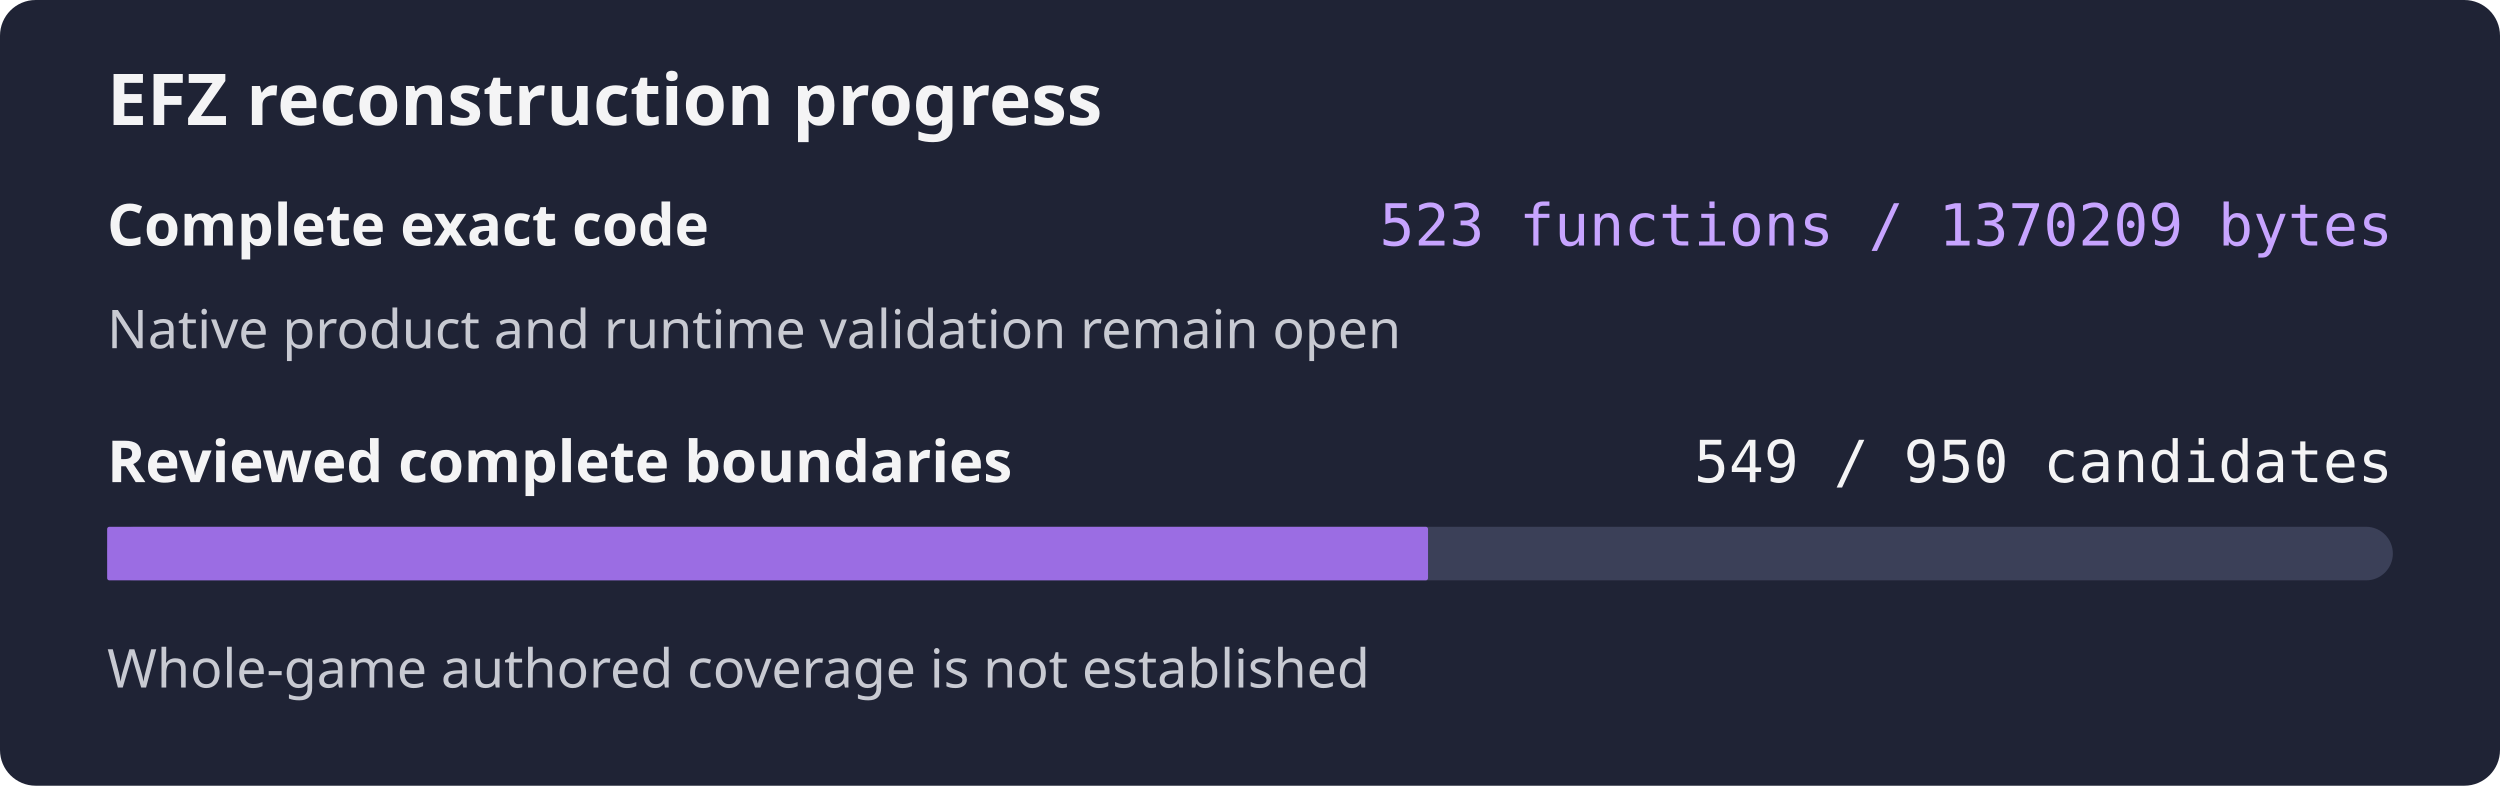
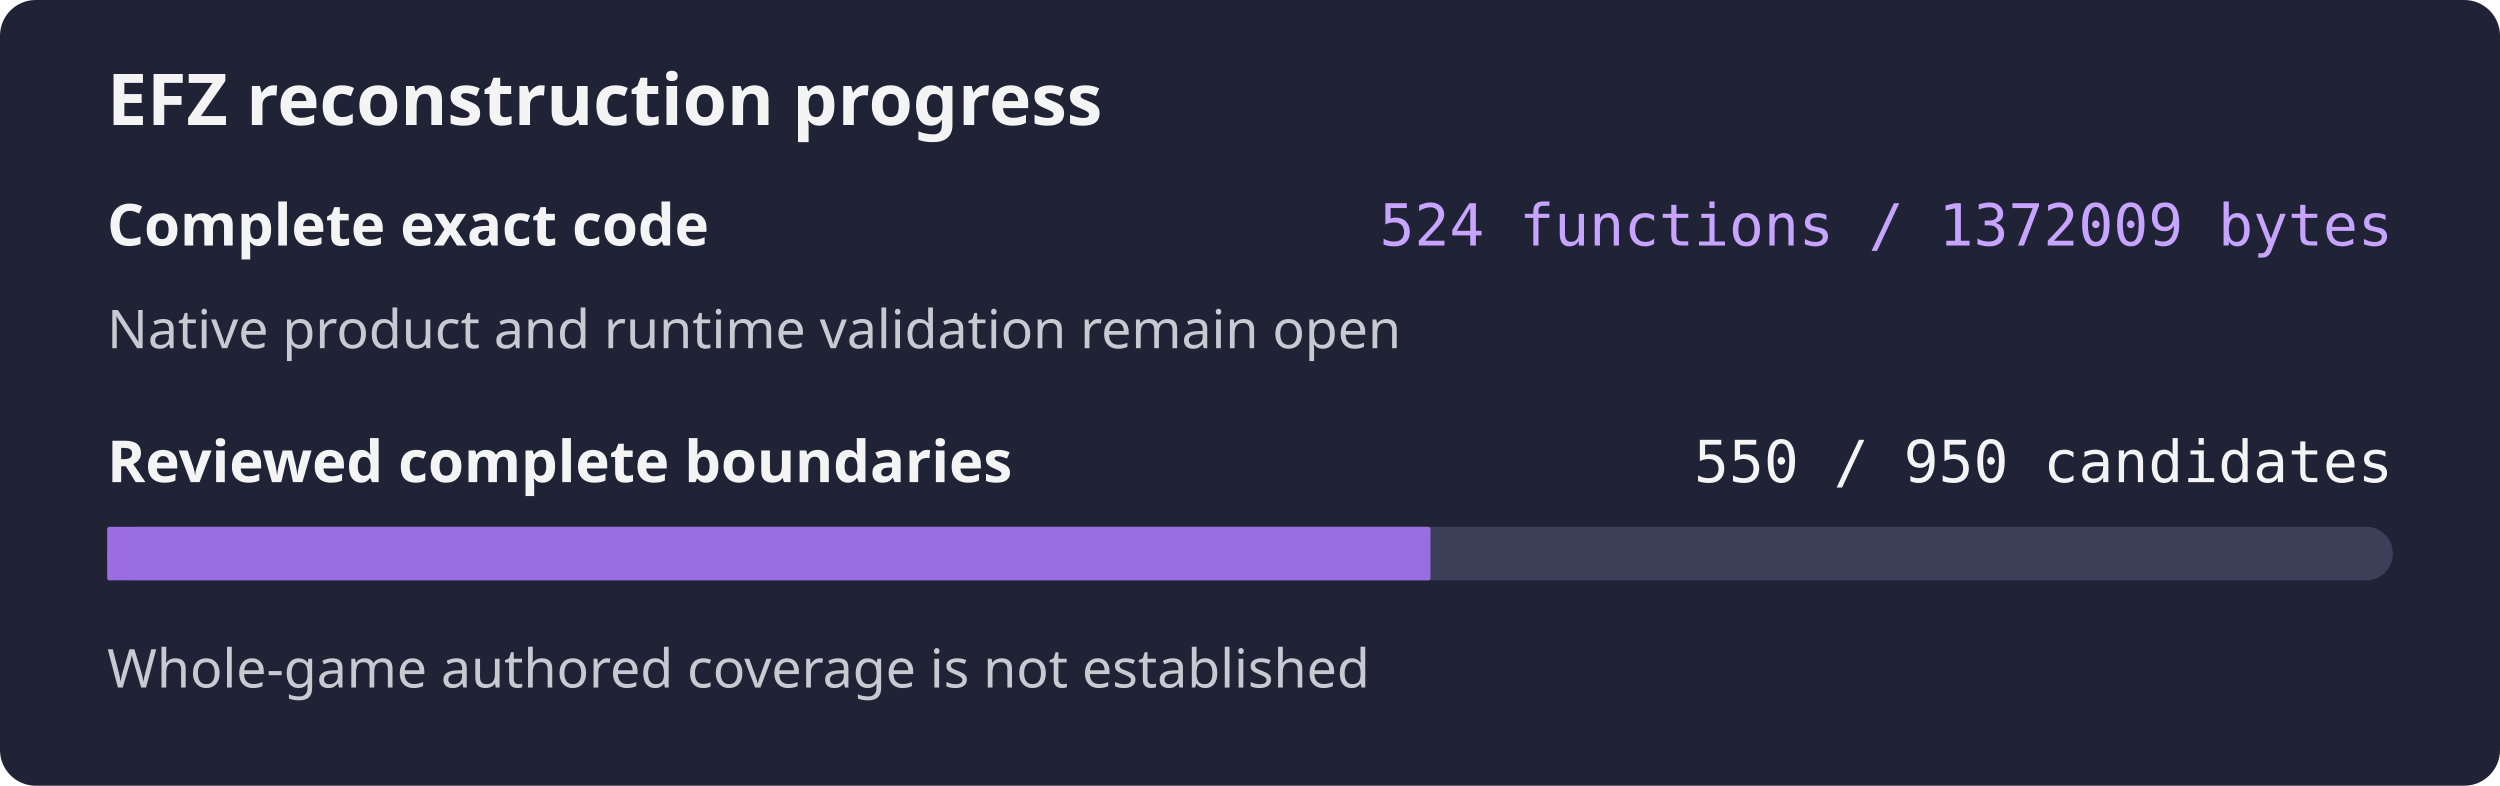
- <svg xmlns="http://www.w3.org/2000/svg" width="560" height="176" role="img" aria-label="EFZ reconstruction: 523 exact functions, 1370209 exact bytes; 549 reviewed boundaries out of 950 candidates">
+ <svg xmlns="http://www.w3.org/2000/svg" width="560" height="176" role="img" aria-label="EFZ reconstruction: 524 exact functions, 1372009 exact bytes; 550 reviewed boundaries out of 950 candidates">
  <rect width="560" height="176" rx="8" fill="#1f2335" />
  <text x="24" y="28" fill="#f4f4f5" font-family="sans-serif" font-size="16" font-weight="600">EFZ reconstruction progress</text>
  <text x="24" y="55" fill="#f4f4f5" font-family="sans-serif" font-size="13" font-weight="600">Complete exact code</text>
-   <text x="536" y="55" fill="#c7a4ff" text-anchor="end" font-family="monospace" font-size="13">523 functions / 1370209 bytes</text>
+   <text x="536" y="55" fill="#c7a4ff" text-anchor="end" font-family="monospace" font-size="13">524 functions / 1372009 bytes</text>
  <text x="24" y="78" fill="#c8cad2" font-family="sans-serif" font-size="12">Native product and runtime validation remain open</text>
  <text x="24" y="108" fill="#f4f4f5" font-family="sans-serif" font-size="13" font-weight="600">Reviewed complete boundaries</text>
-   <text x="536" y="108" fill="#f4f4f5" text-anchor="end" font-family="monospace" font-size="13">549 / 950 candidates</text>
+   <text x="536" y="108" fill="#f4f4f5" text-anchor="end" font-family="monospace" font-size="13">550 / 950 candidates</text>
  <rect x="24" y="118" width="512" height="12" rx="6" fill="#3b4058" />
-   <rect x="24" y="118" width="295.88" height="12" rx="0.5" fill="#9b6de3" />
+   <rect x="24" y="118" width="296.42" height="12" rx="0.5" fill="#9b6de3" />
  <text x="24" y="154" fill="#c8cad2" font-family="sans-serif" font-size="12">Whole-game authored coverage is not established</text>
</svg>
